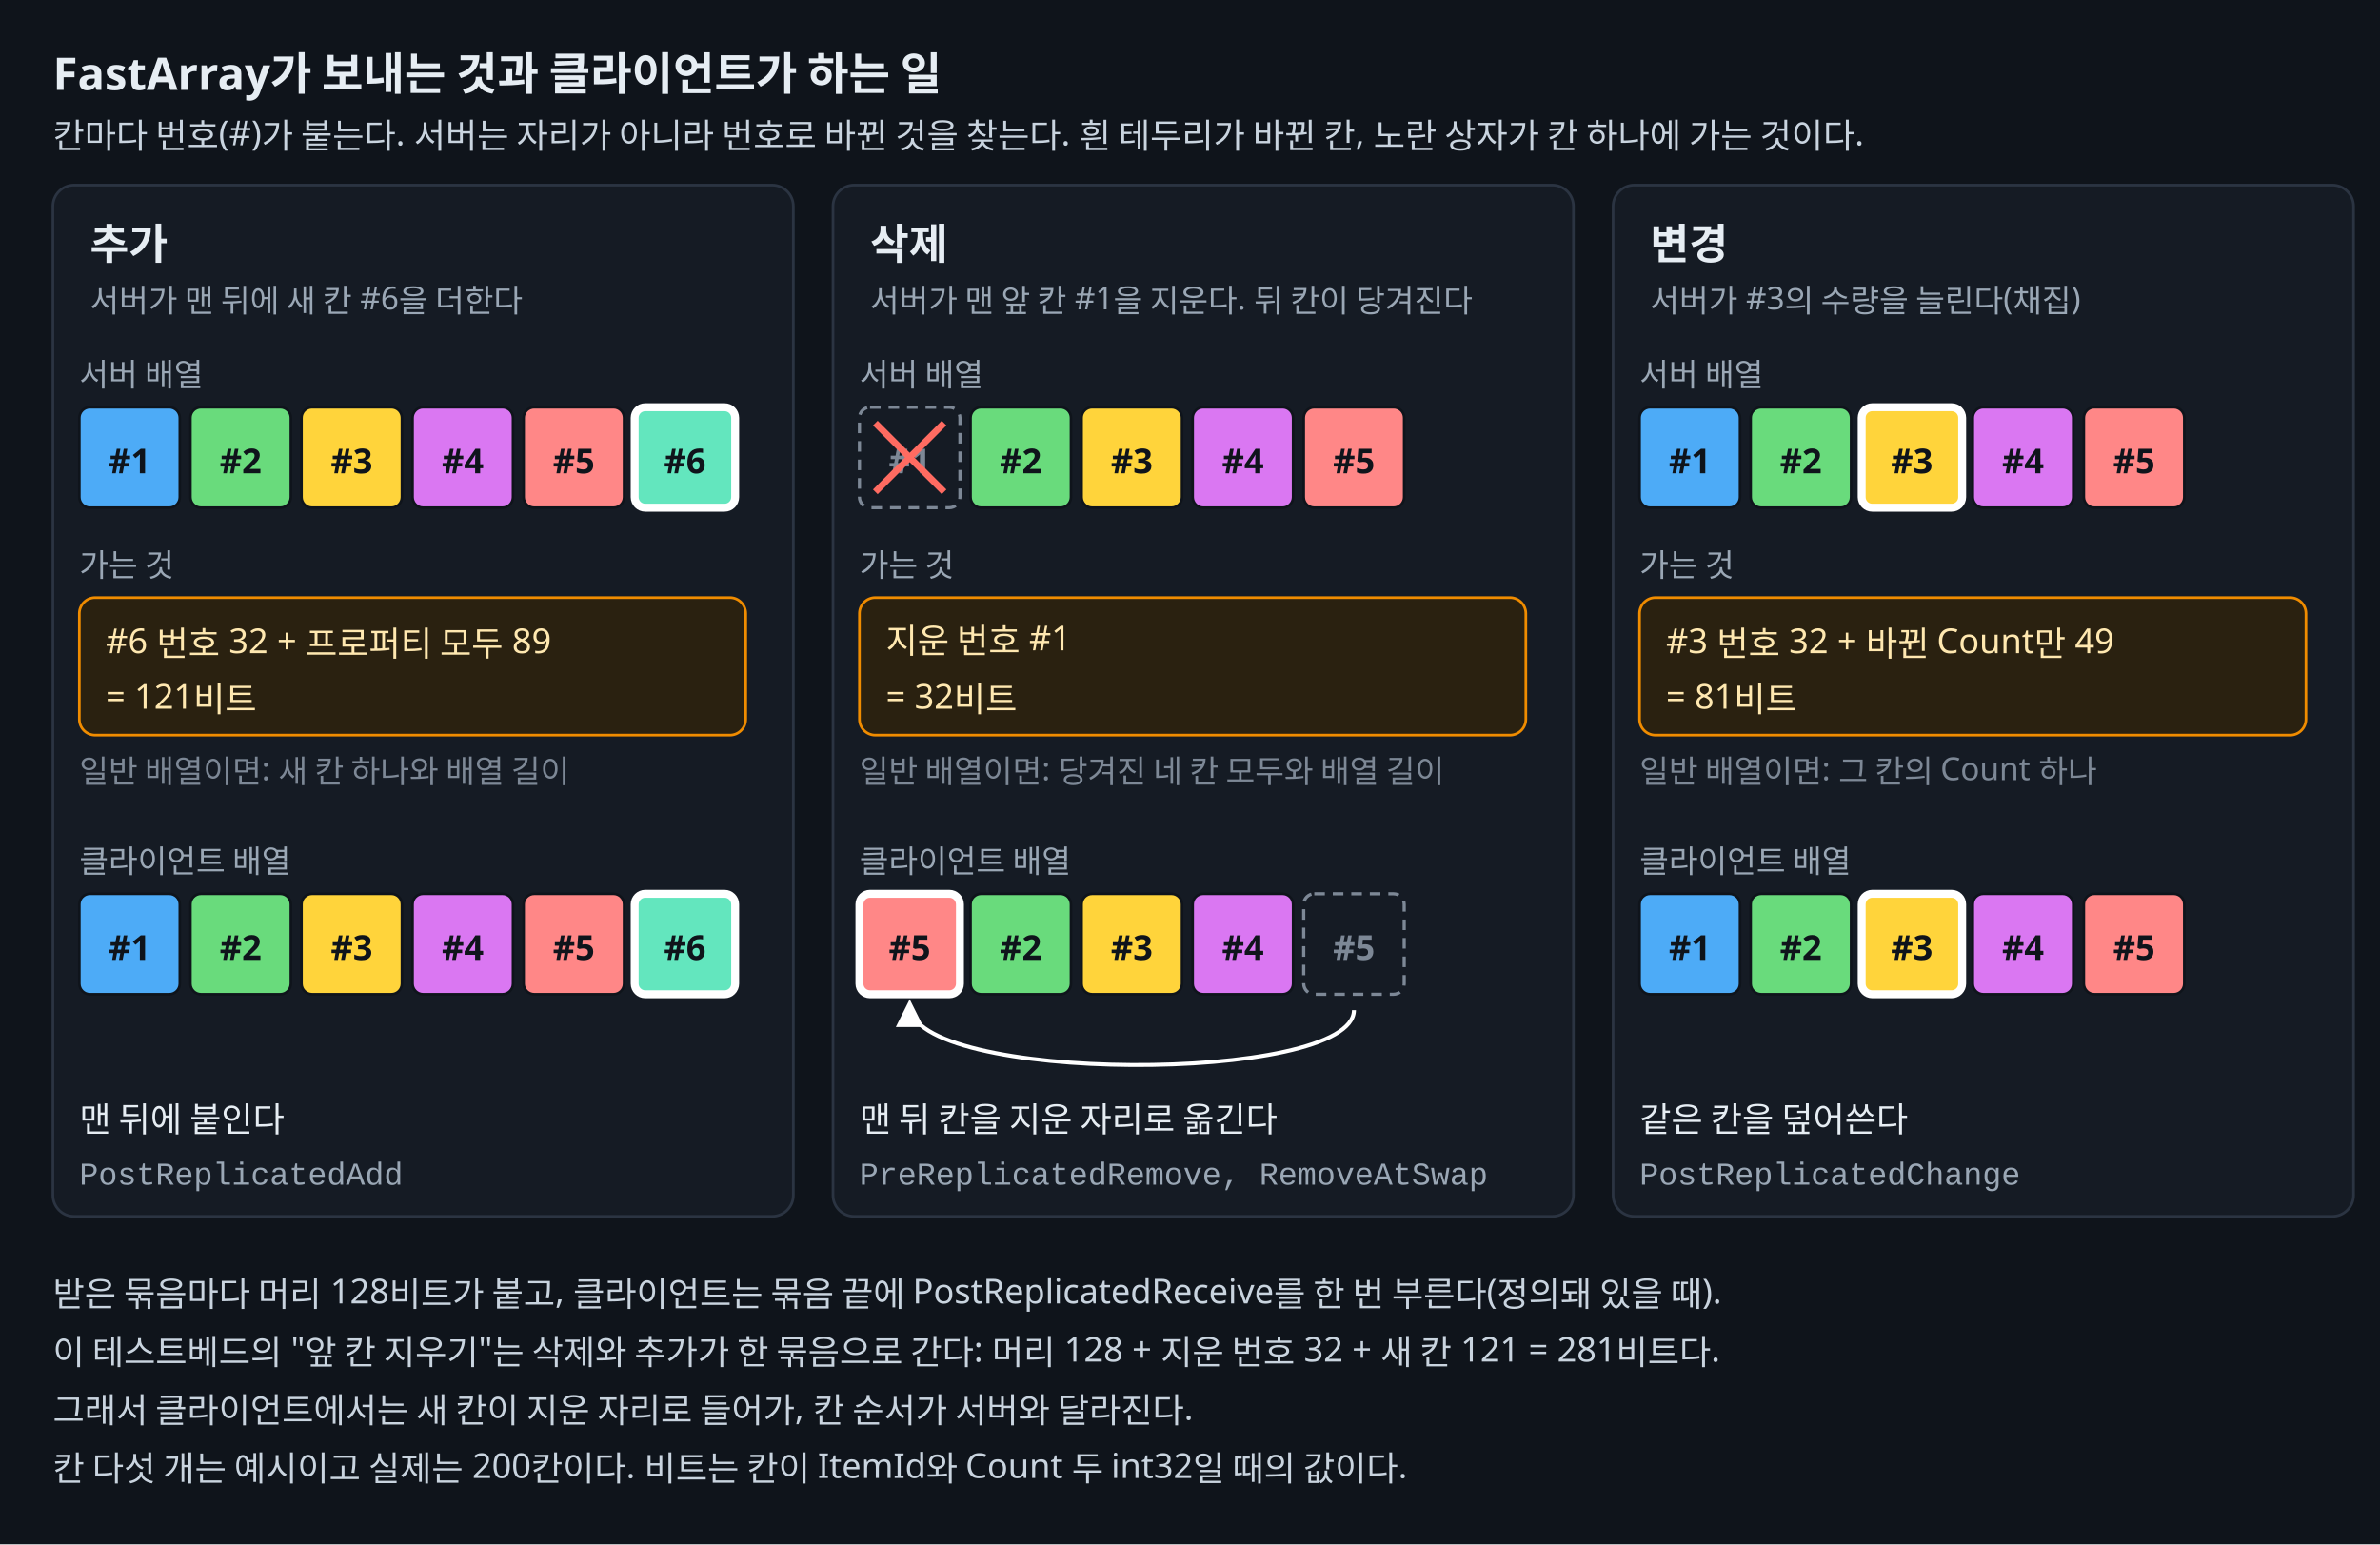
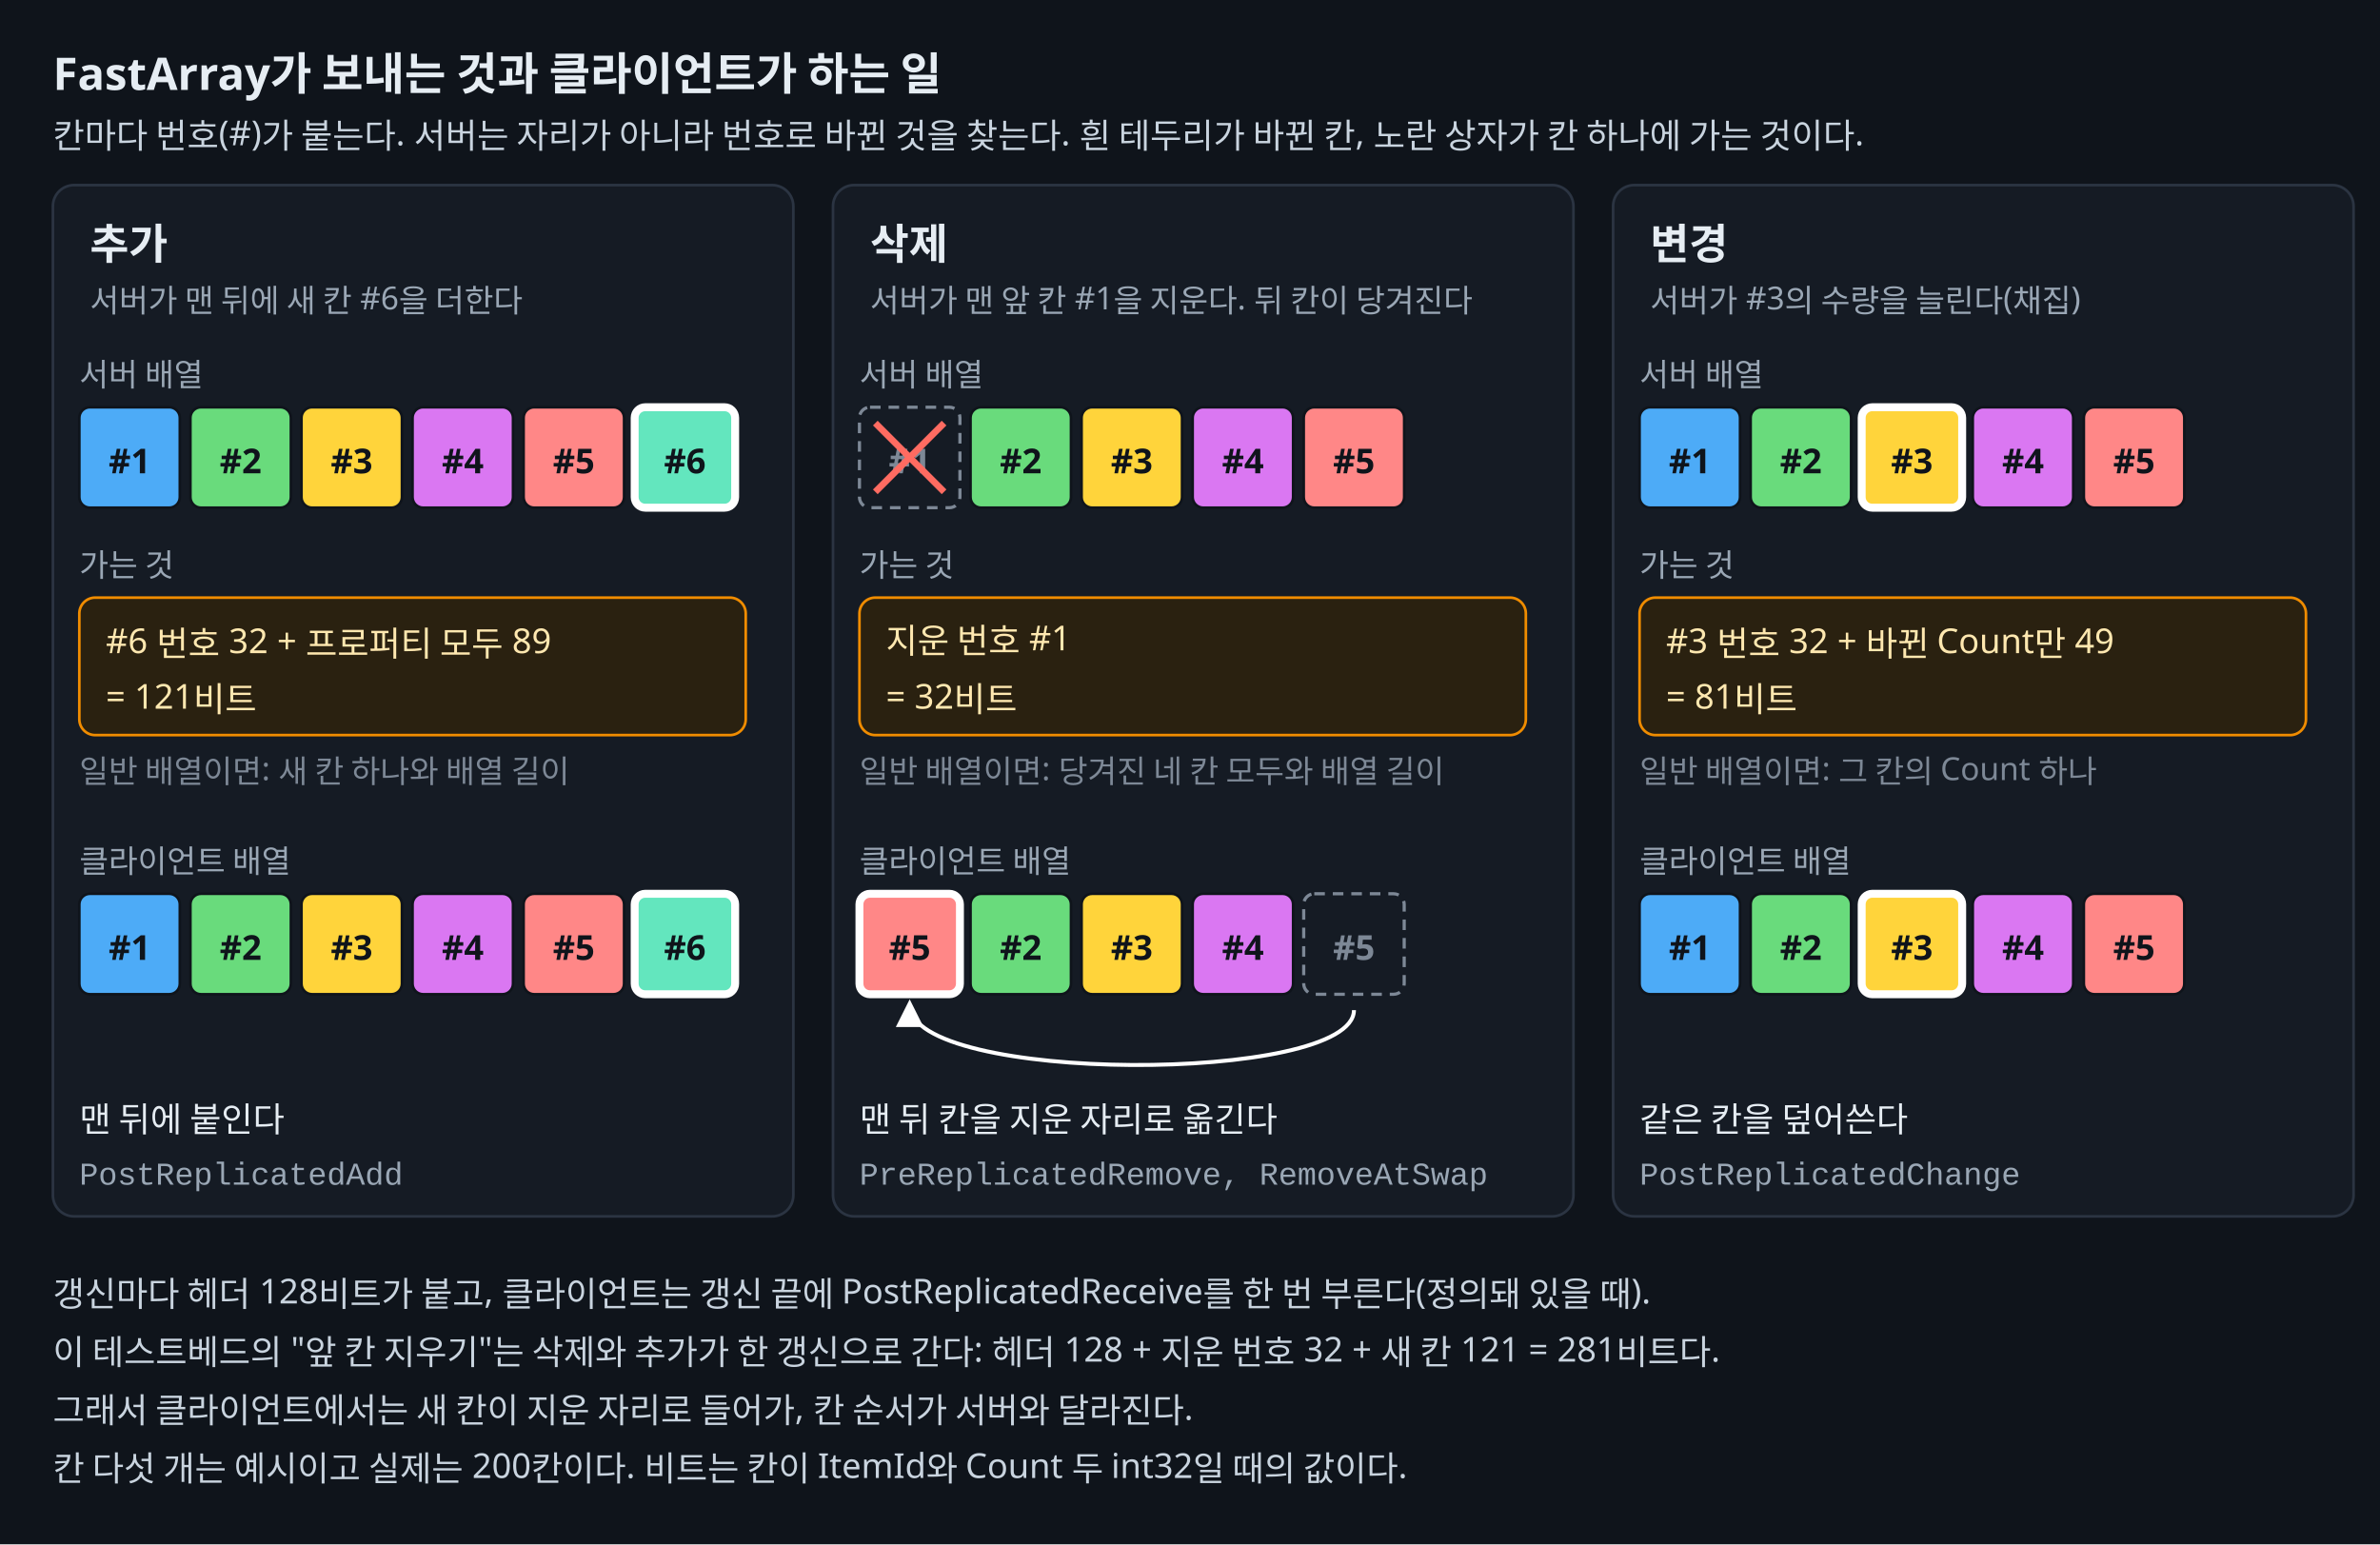
<svg xmlns="http://www.w3.org/2000/svg" viewBox="0 0 900 584" width="900" height="584" role="img" aria-label="FastArray의 추가, 삭제, 변경. 서버는 번호로 바뀐 칸과 지운 번호만 보낸다. 클라이언트는 새 칸을 맨 뒤에 붙이고, 지운 자리에 맨 뒤 칸을 옮기고, 바뀐 칸을 덮어쓴다.">
  <style>
text{font-family:'Malgun Gothic','Apple SD Gothic Neo','Noto Sans KR',sans-serif;fill:#e6edf3}
.bg{fill:#0f141b}
.title{font-size:17px;font-weight:700}
.note{font-size:13px;fill:#c9d4df}
.panel{fill:#151b24;stroke:#2b3442}
.head{font-size:16px;font-weight:700}
.sub{font-size:12px;fill:#9aa7b5}
.label{font-size:12px;fill:#9aa7b5}
.cell{stroke:#0f141b;stroke-width:1}
.mark{stroke:#ffffff;stroke-width:3}
.ghost{fill:none;stroke:#7d8896;stroke-width:1.2;stroke-dasharray:4 3}
.cid{font-size:13px;font-weight:700;text-anchor:middle;fill:#0f141b}
.gid{fill:#7d8896}
.cross{stroke:#ff6b61;stroke-width:2.5;fill:none}
.wire{fill:#2a2110;stroke:#f08c00}
.wtext{font-size:13px;fill:#ffe8b0}
.plain{font-size:12px;fill:#7d8896}
.move{fill:none;stroke:#ffffff;stroke-width:1.5}
.act{font-size:13px}
.cb{font-size:12px;font-family:Consolas,'Courier New',monospace;fill:#9aa7b5}
</style>
  <defs>
    <marker id="arrow" viewBox="0 0 10 10" refX="8" refY="5" markerWidth="7" markerHeight="7" orient="auto-start-reverse">
      <path d="M0 0L10 5L0 10z" fill="#ffffff" />
    </marker>
  </defs>
  <rect width="900" height="584" class="bg" />
  <text x="20" y="34" class="title">FastArray가 보내는 것과 클라이언트가 하는 일</text>
  <text x="20" y="56" class="note">칸마다 번호(#)가 붙는다. 서버는 자리가 아니라 번호로 바뀐 것을 찾는다. 흰 테두리가 바뀐 칸, 노란 상자가 칸 하나에 가는 것이다.</text>
  <rect x="20" y="70" width="280" height="390" rx="8" class="panel" />
  <text x="34" y="98" class="head">추가</text>
  <text x="34" y="118" class="sub">서버가 맨 뒤에 새 칸 #6을 더한다</text>
  <text x="30" y="146" class="label">서버 배열</text>
  <rect x="30" y="154" width="38" height="38" rx="4" class="cell" fill="#4dabf7" />
  <text x="49" y="179" class="cid">#1</text>
  <rect x="72" y="154" width="38" height="38" rx="4" class="cell" fill="#69db7c" />
  <text x="91" y="179" class="cid">#2</text>
  <rect x="114" y="154" width="38" height="38" rx="4" class="cell" fill="#ffd43b" />
  <text x="133" y="179" class="cid">#3</text>
  <rect x="156" y="154" width="38" height="38" rx="4" class="cell" fill="#da77f2" />
  <text x="175" y="179" class="cid">#4</text>
  <rect x="198" y="154" width="38" height="38" rx="4" class="cell" fill="#ff8787" />
  <text x="217" y="179" class="cid">#5</text>
  <rect x="240" y="154" width="38" height="38" rx="4" class="cell mark" fill="#63e6be" />
  <text x="259" y="179" class="cid">#6</text>
  <text x="30" y="218" class="label">가는 것</text>
  <rect x="30" y="226" width="252" height="52" rx="6" class="wire" />
  <text x="40" y="247" class="wtext">#6 번호 32 + 프로퍼티 모두 89</text>
  <text x="40" y="268" class="wtext">= 121비트</text>
  <text x="30" y="296" class="plain">일반 배열이면: 새 칸 하나와 배열 길이</text>
  <text x="30" y="330" class="label">클라이언트 배열</text>
  <rect x="30" y="338" width="38" height="38" rx="4" class="cell" fill="#4dabf7" />
  <text x="49" y="363" class="cid">#1</text>
  <rect x="72" y="338" width="38" height="38" rx="4" class="cell" fill="#69db7c" />
  <text x="91" y="363" class="cid">#2</text>
  <rect x="114" y="338" width="38" height="38" rx="4" class="cell" fill="#ffd43b" />
  <text x="133" y="363" class="cid">#3</text>
  <rect x="156" y="338" width="38" height="38" rx="4" class="cell" fill="#da77f2" />
  <text x="175" y="363" class="cid">#4</text>
  <rect x="198" y="338" width="38" height="38" rx="4" class="cell" fill="#ff8787" />
  <text x="217" y="363" class="cid">#5</text>
  <rect x="240" y="338" width="38" height="38" rx="4" class="cell mark" fill="#63e6be" />
  <text x="259" y="363" class="cid">#6</text>
  <text x="30" y="428" class="act">맨 뒤에 붙인다</text>
  <text x="30" y="448" class="cb">PostReplicatedAdd</text>
  <rect x="315" y="70" width="280" height="390" rx="8" class="panel" />
  <text x="329" y="98" class="head">삭제</text>
  <text x="329" y="118" class="sub">서버가 맨 앞 칸 #1을 지운다. 뒤 칸이 당겨진다</text>
  <text x="325" y="146" class="label">서버 배열</text>
  <rect x="325" y="154" width="38" height="38" rx="4" class="ghost" />
  <text x="344" y="179" class="cid gid">#1</text>
  <rect x="367" y="154" width="38" height="38" rx="4" class="cell" fill="#69db7c" />
  <text x="386" y="179" class="cid">#2</text>
  <rect x="409" y="154" width="38" height="38" rx="4" class="cell" fill="#ffd43b" />
  <text x="428" y="179" class="cid">#3</text>
  <rect x="451" y="154" width="38" height="38" rx="4" class="cell" fill="#da77f2" />
  <text x="470" y="179" class="cid">#4</text>
  <rect x="493" y="154" width="38" height="38" rx="4" class="cell" fill="#ff8787" />
  <text x="512" y="179" class="cid">#5</text>
  <path d="M331 160 l26 26 M357 160 l-26 26" class="cross" />
  <text x="325" y="218" class="label">가는 것</text>
  <rect x="325" y="226" width="252" height="52" rx="6" class="wire" />
  <text x="335" y="247" class="wtext">지운 번호 #1</text>
  <text x="335" y="268" class="wtext">= 32비트</text>
  <text x="325" y="296" class="plain">일반 배열이면: 당겨진 네 칸 모두와 배열 길이</text>
  <text x="325" y="330" class="label">클라이언트 배열</text>
  <rect x="325" y="338" width="38" height="38" rx="4" class="cell mark" fill="#ff8787" />
  <text x="344" y="363" class="cid">#5</text>
  <rect x="367" y="338" width="38" height="38" rx="4" class="cell" fill="#69db7c" />
  <text x="386" y="363" class="cid">#2</text>
  <rect x="409" y="338" width="38" height="38" rx="4" class="cell" fill="#ffd43b" />
  <text x="428" y="363" class="cid">#3</text>
  <rect x="451" y="338" width="38" height="38" rx="4" class="cell" fill="#da77f2" />
  <text x="470" y="363" class="cid">#4</text>
  <rect x="493" y="338" width="38" height="38" rx="4" class="ghost" />
  <text x="512" y="363" class="cid gid">#5</text>
  <path d="M512 382 C512 410 344 410 344 380" class="move" marker-end="url(#arrow)" />
  <text x="325" y="428" class="act">맨 뒤 칸을 지운 자리로 옮긴다</text>
  <text x="325" y="448" class="cb">PreReplicatedRemove, RemoveAtSwap</text>
  <rect x="610" y="70" width="280" height="390" rx="8" class="panel" />
  <text x="624" y="98" class="head">변경</text>
  <text x="624" y="118" class="sub">서버가 #3의 수량을 늘린다(채집)</text>
  <text x="620" y="146" class="label">서버 배열</text>
  <rect x="620" y="154" width="38" height="38" rx="4" class="cell" fill="#4dabf7" />
  <text x="639" y="179" class="cid">#1</text>
  <rect x="662" y="154" width="38" height="38" rx="4" class="cell" fill="#69db7c" />
  <text x="681" y="179" class="cid">#2</text>
  <rect x="704" y="154" width="38" height="38" rx="4" class="cell mark" fill="#ffd43b" />
  <text x="723" y="179" class="cid">#3</text>
  <rect x="746" y="154" width="38" height="38" rx="4" class="cell" fill="#da77f2" />
  <text x="765" y="179" class="cid">#4</text>
  <rect x="788" y="154" width="38" height="38" rx="4" class="cell" fill="#ff8787" />
  <text x="807" y="179" class="cid">#5</text>
  <text x="620" y="218" class="label">가는 것</text>
  <rect x="620" y="226" width="252" height="52" rx="6" class="wire" />
  <text x="630" y="247" class="wtext">#3 번호 32 + 바뀐 Count만 49</text>
  <text x="630" y="268" class="wtext">= 81비트</text>
  <text x="620" y="296" class="plain">일반 배열이면: 그 칸의 Count 하나</text>
  <text x="620" y="330" class="label">클라이언트 배열</text>
  <rect x="620" y="338" width="38" height="38" rx="4" class="cell" fill="#4dabf7" />
  <text x="639" y="363" class="cid">#1</text>
  <rect x="662" y="338" width="38" height="38" rx="4" class="cell" fill="#69db7c" />
  <text x="681" y="363" class="cid">#2</text>
  <rect x="704" y="338" width="38" height="38" rx="4" class="cell mark" fill="#ffd43b" />
  <text x="723" y="363" class="cid">#3</text>
  <rect x="746" y="338" width="38" height="38" rx="4" class="cell" fill="#da77f2" />
  <text x="765" y="363" class="cid">#4</text>
  <rect x="788" y="338" width="38" height="38" rx="4" class="cell" fill="#ff8787" />
  <text x="807" y="363" class="cid">#5</text>
  <text x="620" y="428" class="act">같은 칸을 덮어쓴다</text>
  <text x="620" y="448" class="cb">PostReplicatedChange</text>
-   <text x="20" y="494" class="note">받은 묶음마다 머리 128비트가 붙고, 클라이언트는 묶음 끝에 PostReplicatedReceive를 한 번 부른다(정의돼 있을 때).</text>
-   <text x="20" y="516" class="note">이 테스트베드의 "앞 칸 지우기"는 삭제와 추가가 한 묶음으로 간다: 머리 128 + 지운 번호 32 + 새 칸 121 = 281비트다.</text>
+   <text x="20" y="494" class="note">갱신마다 헤더 128비트가 붙고, 클라이언트는 갱신 끝에 PostReplicatedReceive를 한 번 부른다(정의돼 있을 때).</text>
+   <text x="20" y="516" class="note">이 테스트베드의 "앞 칸 지우기"는 삭제와 추가가 한 갱신으로 간다: 헤더 128 + 지운 번호 32 + 새 칸 121 = 281비트다.</text>
  <text x="20" y="538" class="note">그래서 클라이언트에서는 새 칸이 지운 자리로 들어가, 칸 순서가 서버와 달라진다.</text>
  <text x="20" y="560" class="note">칸 다섯 개는 예시이고 실제는 200칸이다. 비트는 칸이 ItemId와 Count 두 int32일 때의 값이다.</text>
</svg>
